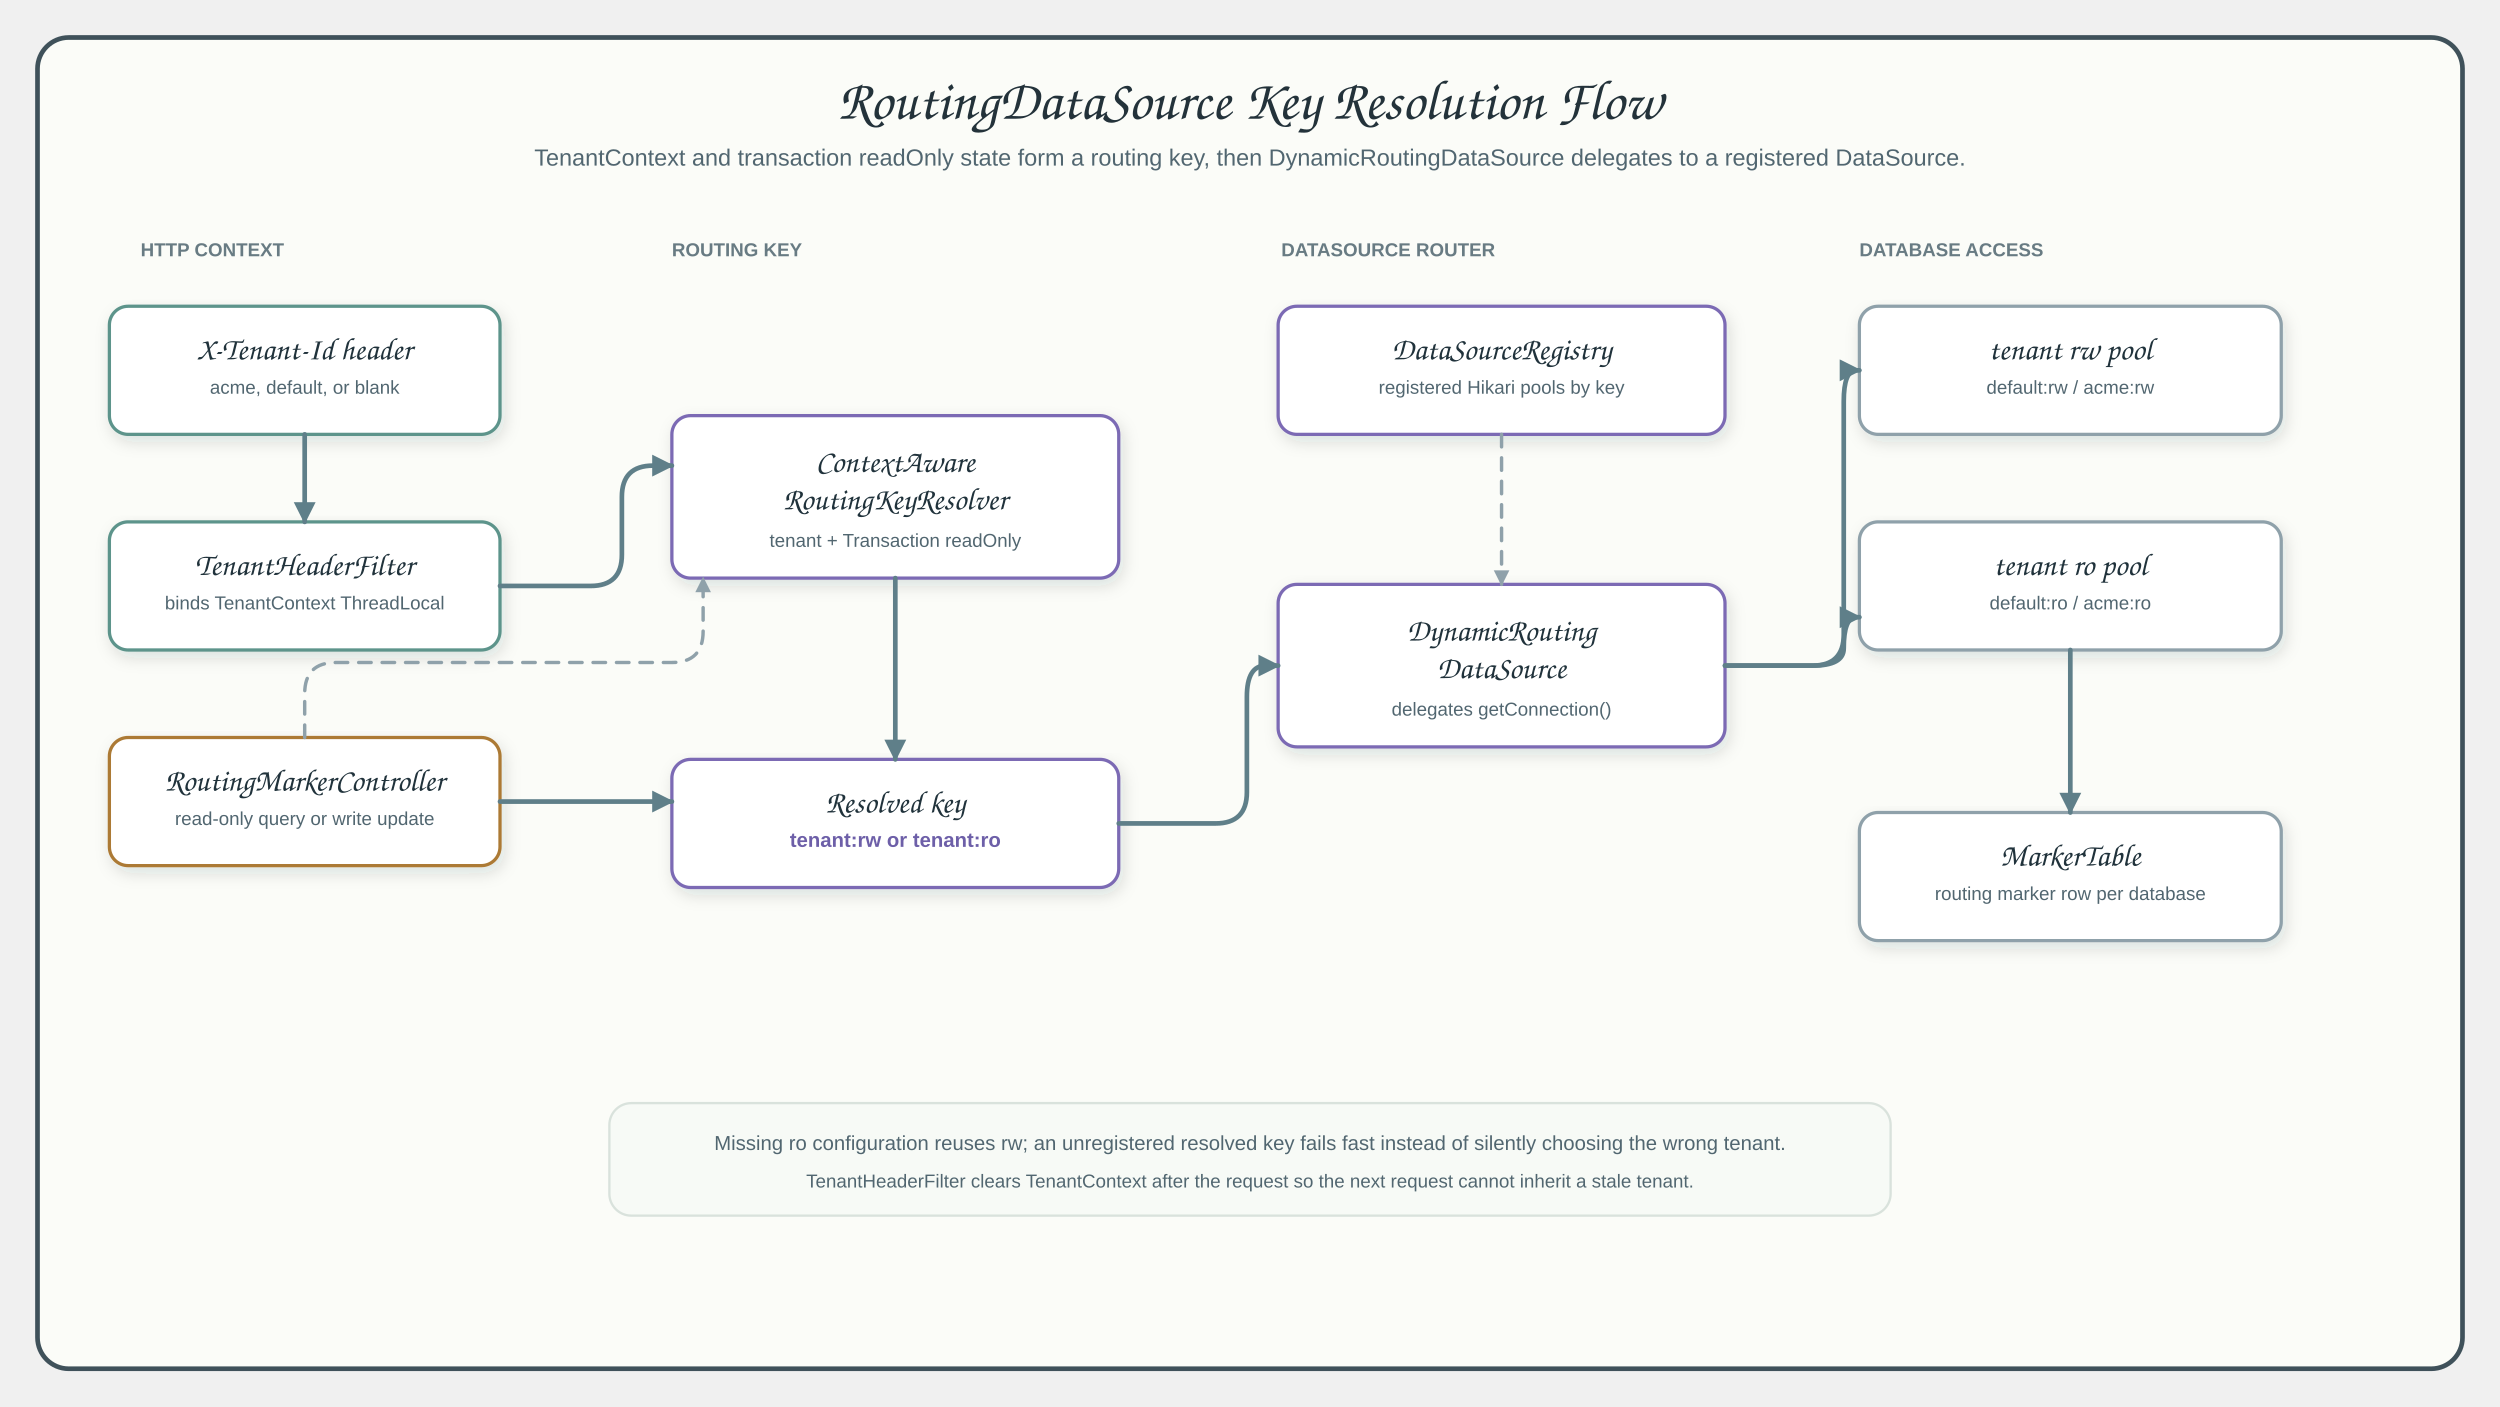
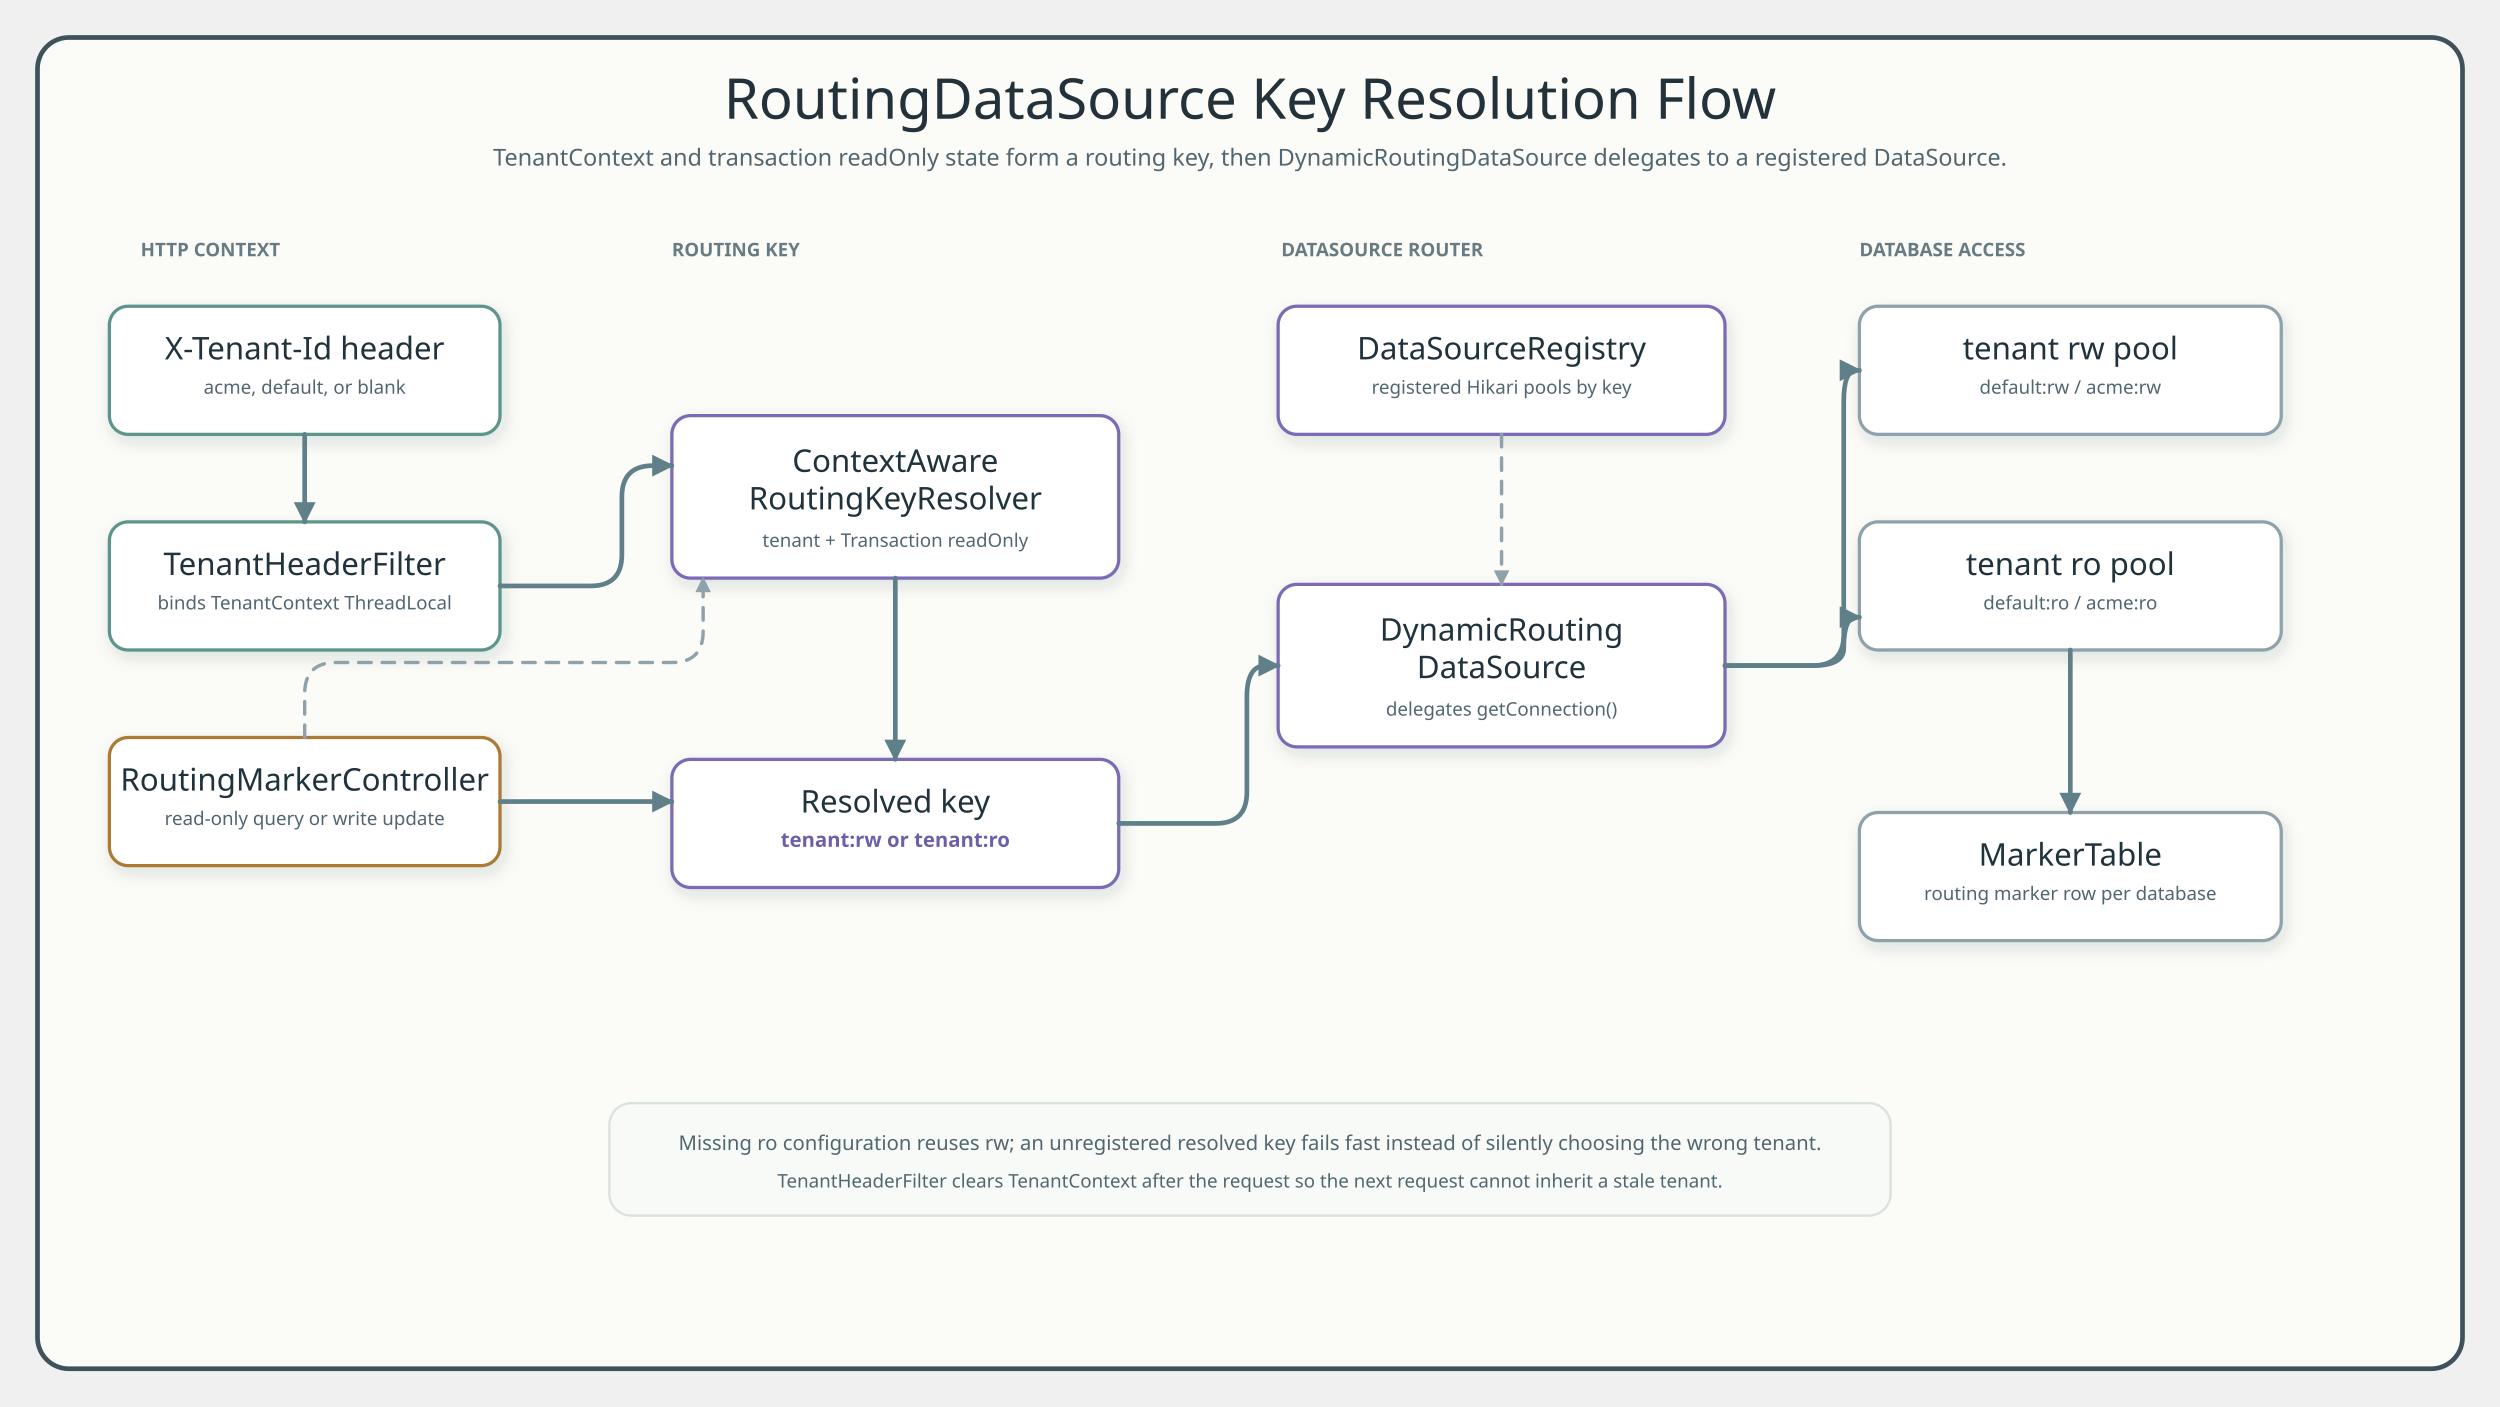
<svg xmlns="http://www.w3.org/2000/svg" viewBox="0 0 1600 900" width="1600" height="900" role="img" aria-label="Routing datasource key resolution flow">
  <defs>
    <filter id="shadow" x="-10%" y="-10%" width="120%" height="130%">
      <feDropShadow dx="2" dy="4" stdDeviation="5" flood-color="#1f2937" flood-opacity="0.13" />
    </filter>
    <marker id="flowArrow" markerUnits="userSpaceOnUse" markerWidth="14" markerHeight="14" viewBox="0 0 10 10" refX="9" refY="5" orient="auto">
      <path d="M 0 0 L 10 5 L 0 10 Z" fill="#5f7f89" stroke="#5f7f89" stroke-width="0" stroke-dasharray="none" style="stroke-dasharray:none!important" />
    </marker>
    <marker id="softArrow" markerUnits="userSpaceOnUse" markerWidth="10" markerHeight="10" viewBox="0 0 10 10" refX="9" refY="5" orient="auto">
      <path d="M 0 0 L 10 5 L 0 10 Z" fill="#8fa1aa" stroke="#8fa1aa" stroke-width="0" stroke-dasharray="none" style="stroke-dasharray:none!important" />
    </marker>
    <style>
      text { letter-spacing: 0; }
      .canvas { fill: #fbfcf8; stroke: #3f515a; stroke-width: 3; }
-       .title { font-family: "Architects Daughter","Comic Sans MS",cursive; font-size: 36px; fill: #23323a; }
-       .subtitle,.lane,.detail,.note,.key { font-family: "Comic Mono","Comic Sans MS","Comic Sans","Comic Neue",Arial,sans-serif; fill: #516670; }
+       .title { font-family: "Architects Daughter"; font-size: 36px; fill: #23323a; }
+       .subtitle,.lane,.detail,.note,.key { font-family: "Comic Mono"; fill: #516670; }
      .subtitle { font-size: 15px; }
      .lane { font-size: 12px; font-weight: 700; fill: #687b83; }
      .card { fill: #ffffff; stroke-width: 2.1; filter: url(#shadow); }
      .entry { stroke: #5d948b; }
      .service { stroke: #ac7a34; }
      .route { stroke: #7b6bb4; }
      .store { stroke: #8fa1aa; }
-       .label { font-family: "Architects Daughter","Comic Sans MS",cursive; font-size: 20px; fill: #20323b; }
+       .label { font-family: "Architects Daughter"; font-size: 20px; fill: #20323b; }
      .detail { font-size: 12px; }
      .note { font-size: 13px; }
      .key { font-size: 13px; font-weight: 700; fill: #6d5fa8; }
      .flow { fill: none; stroke: #5f7f89; stroke-width: 3; stroke-linecap: round; stroke-linejoin: round; marker-end: url(#flowArrow); }
      .soft { fill: none; stroke: #8fa1aa; stroke-width: 2.2; stroke-linecap: round; stroke-linejoin: round; stroke-dasharray: 8 7; marker-end: url(#softArrow); }
      .band { fill: #f7faf6; stroke: #d9e2dc; stroke-width: 1.5; }
    </style>
  </defs>
  <rect x="24" y="24" width="1552" height="852" rx="20" class="canvas frame" />
  <text x="800" y="76" text-anchor="middle" class="title">RoutingDataSource Key Resolution Flow</text>
  <text x="800" y="106" text-anchor="middle" class="subtitle">TenantContext and transaction readOnly state form a routing key, then DynamicRoutingDataSource delegates to a registered DataSource.</text>
  <text x="90" y="164" class="lane">HTTP CONTEXT</text>
  <text x="430" y="164" class="lane">ROUTING KEY</text>
  <text x="820" y="164" class="lane">DATASOURCE ROUTER</text>
  <text x="1190" y="164" class="lane">DATABASE ACCESS</text>
  <rect x="70" y="196" width="250" height="82" rx="12" class="card entry" />
  <text x="195" y="230" text-anchor="middle" class="label">X-Tenant-Id header</text>
  <text x="195" y="252" text-anchor="middle" class="detail">acme, default, or blank</text>
  <rect x="70" y="334" width="250" height="82" rx="12" class="card entry" />
  <text x="195" y="368" text-anchor="middle" class="label">TenantHeaderFilter</text>
  <text x="195" y="390" text-anchor="middle" class="detail">binds TenantContext ThreadLocal</text>
  <rect x="70" y="472" width="250" height="82" rx="12" class="card service" />
  <text x="195" y="506" text-anchor="middle" class="label">RoutingMarkerController</text>
  <text x="195" y="528" text-anchor="middle" class="detail">read-only query or write update</text>
  <rect x="430" y="266" width="286" height="104" rx="12" class="card route" />
  <text x="573" y="302" text-anchor="middle" class="label">ContextAware</text>
  <text x="573" y="326" text-anchor="middle" class="label">RoutingKeyResolver</text>
  <text x="573" y="350" text-anchor="middle" class="detail">tenant + Transaction readOnly</text>
  <rect x="430" y="486" width="286" height="82" rx="12" class="card route" />
  <text x="573" y="520" text-anchor="middle" class="label">Resolved key</text>
  <text x="573" y="542" text-anchor="middle" class="key">tenant:rw or tenant:ro</text>
  <rect x="818" y="196" width="286" height="82" rx="12" class="card route" />
  <text x="961" y="230" text-anchor="middle" class="label">DataSourceRegistry</text>
  <text x="961" y="252" text-anchor="middle" class="detail">registered Hikari pools by key</text>
  <rect x="818" y="374" width="286" height="104" rx="12" class="card route" />
  <text x="961" y="410" text-anchor="middle" class="label">DynamicRouting</text>
  <text x="961" y="434" text-anchor="middle" class="label">DataSource</text>
  <text x="961" y="458" text-anchor="middle" class="detail">delegates getConnection()</text>
  <rect x="1190" y="196" width="270" height="82" rx="12" class="card store" />
  <text x="1325" y="230" text-anchor="middle" class="label">tenant rw pool</text>
  <text x="1325" y="252" text-anchor="middle" class="detail">default:rw / acme:rw</text>
  <rect x="1190" y="334" width="270" height="82" rx="12" class="card store" />
  <text x="1325" y="368" text-anchor="middle" class="label">tenant ro pool</text>
  <text x="1325" y="390" text-anchor="middle" class="detail">default:ro / acme:ro</text>
  <rect x="1190" y="520" width="270" height="82" rx="12" class="card store" />
  <text x="1325" y="554" text-anchor="middle" class="label">MarkerTable</text>
  <text x="1325" y="576" text-anchor="middle" class="detail">routing marker row per database</text>
  <path id="f1" data-connector="f1" class="flow" d="M 195 278 L 195 334" />
  <path id="f2" data-connector="f2" class="flow" d="M 320 375 L 378 375 Q 398 375 398 355 L 398 318 Q 398 298 418 298 L 430 298" />
  <path id="f3" data-connector="f3" class="flow" d="M 320 513 L 430 513" />
  <path id="f4" data-connector="f4" class="flow" d="M 573 370 L 573 486" />
  <path id="f5" data-connector="f5" class="flow" d="M 716 527 L 778 527 Q 798 527 798 507 L 798 446 Q 798 426 810 426 L 818 426" />
  <path id="f6" data-connector="f6" class="flow" d="M 1104 426 L 1160 426 Q 1180 426 1180 406 L 1180 257 Q 1180 237 1188 237 L 1190 237" />
  <path id="f7" data-connector="f7" class="flow" d="M 1104 426 L 1160 426 Q 1180 426 1180 415 Q 1180 395 1188 395 L 1190 395" />
  <path id="f8" data-connector="f8" class="flow" d="M 1325 416 L 1325 520" />
  <path id="s1" data-connector="s1" class="soft" d="M 961 278 L 961 374" />
  <path id="s2" data-connector="s2" class="soft" d="M 195 472 L 195 444 Q 195 424 215 424 L 430 424 Q 450 424 450 404 L 450 370" />
  <rect x="390" y="706" width="820" height="72" rx="14" class="band" />
  <text x="800" y="736" text-anchor="middle" class="note">Missing ro configuration reuses rw; an unregistered resolved key fails fast instead of silently choosing the wrong tenant.</text>
  <text x="800" y="760" text-anchor="middle" class="detail">TenantHeaderFilter clears TenantContext after the request so the next request cannot inherit a stale tenant.</text>
</svg>
